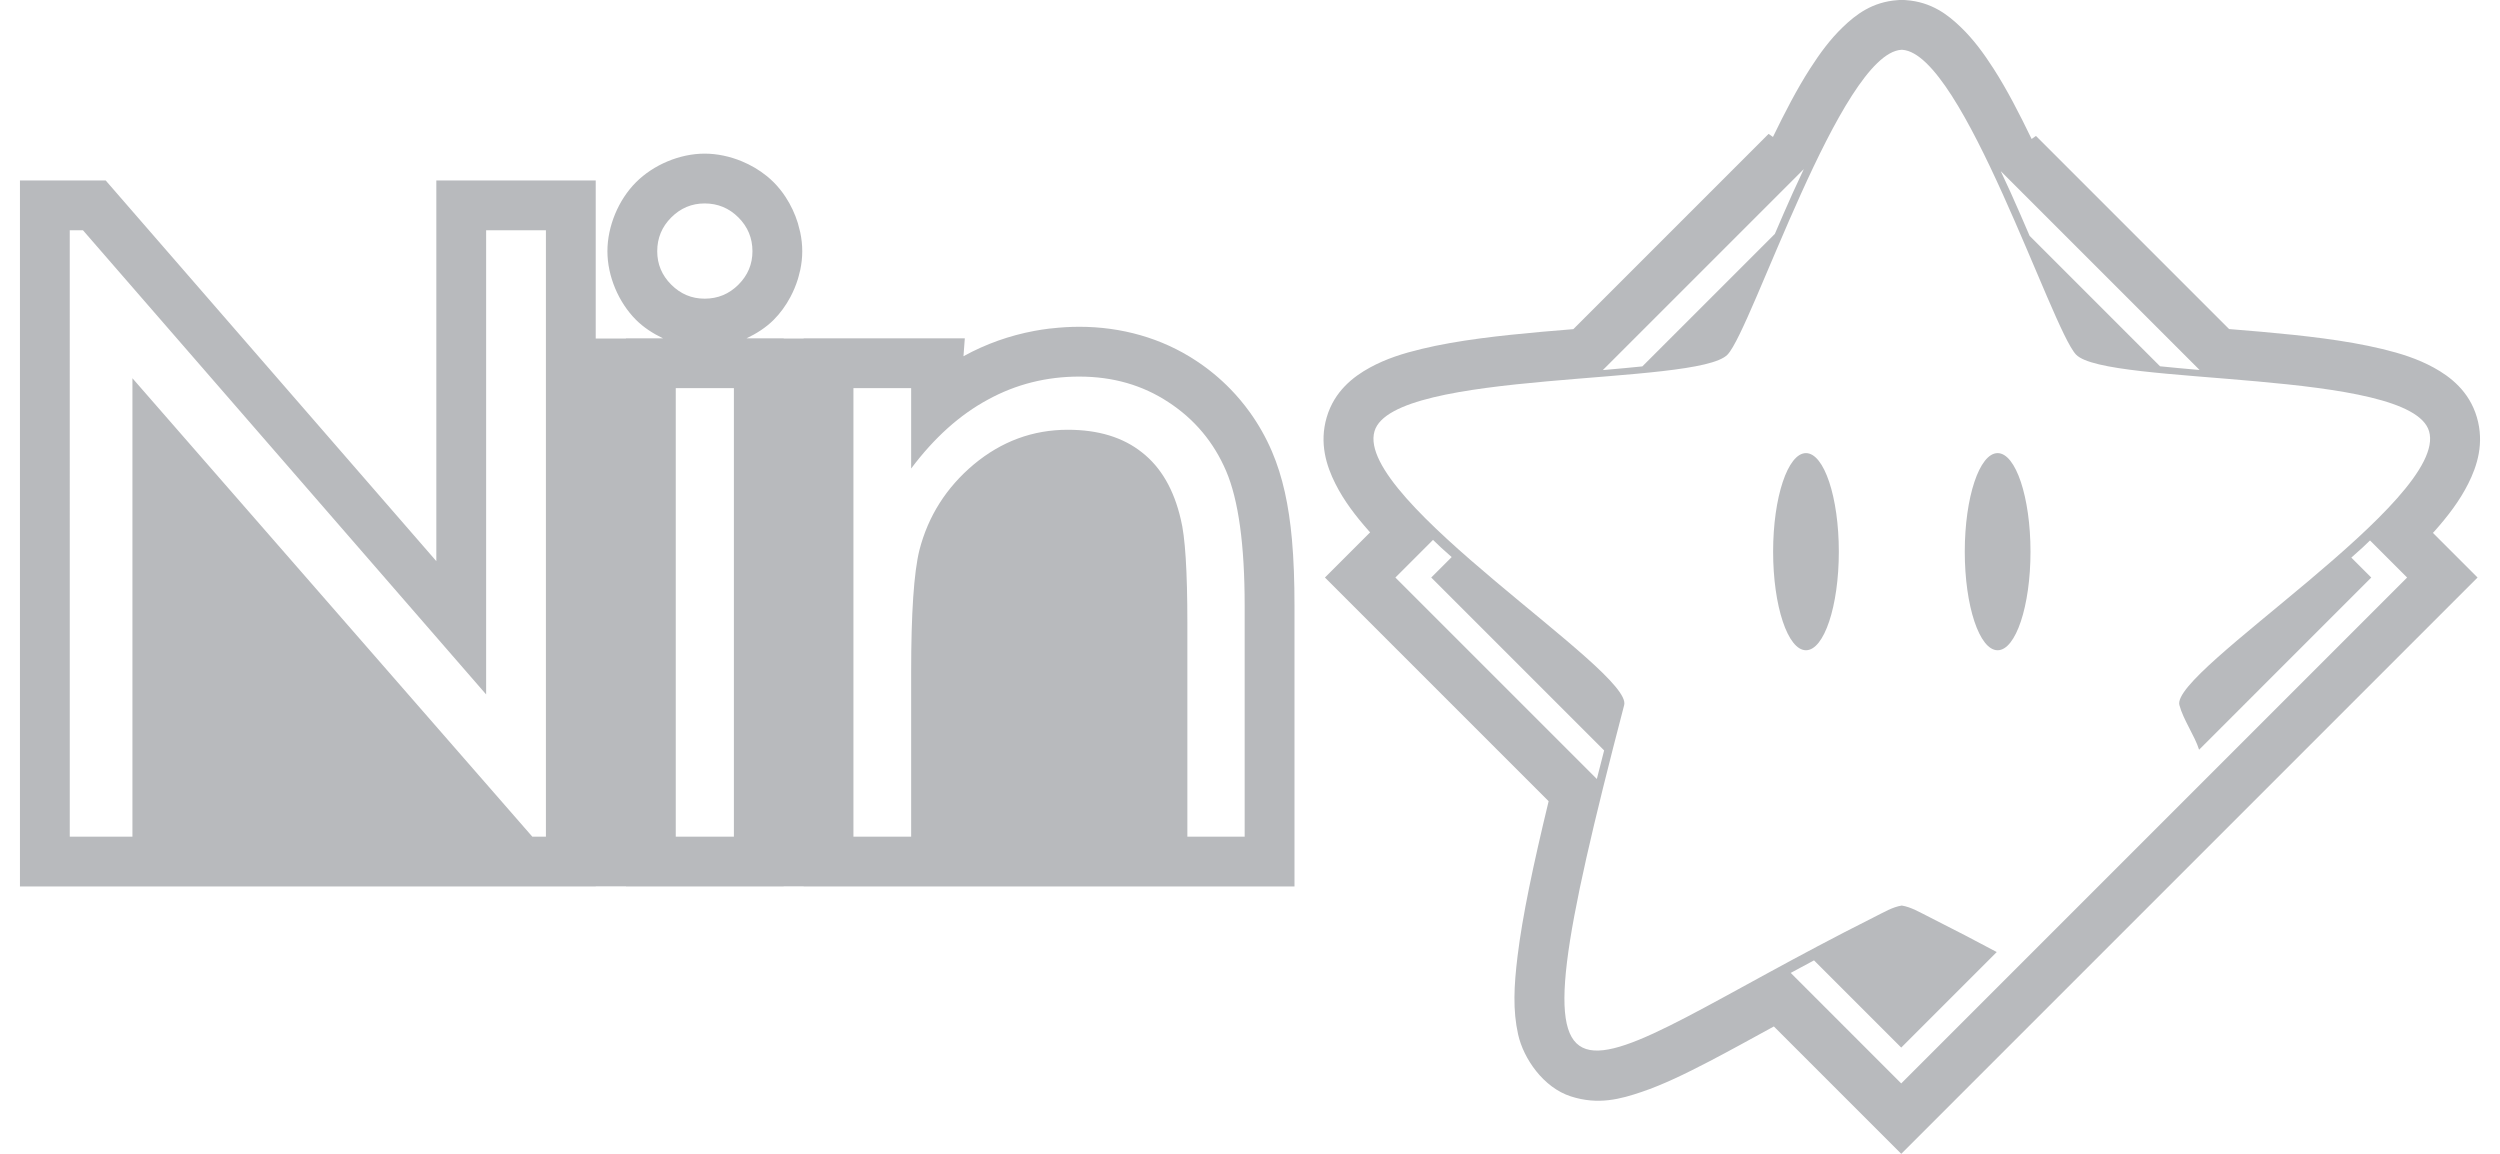
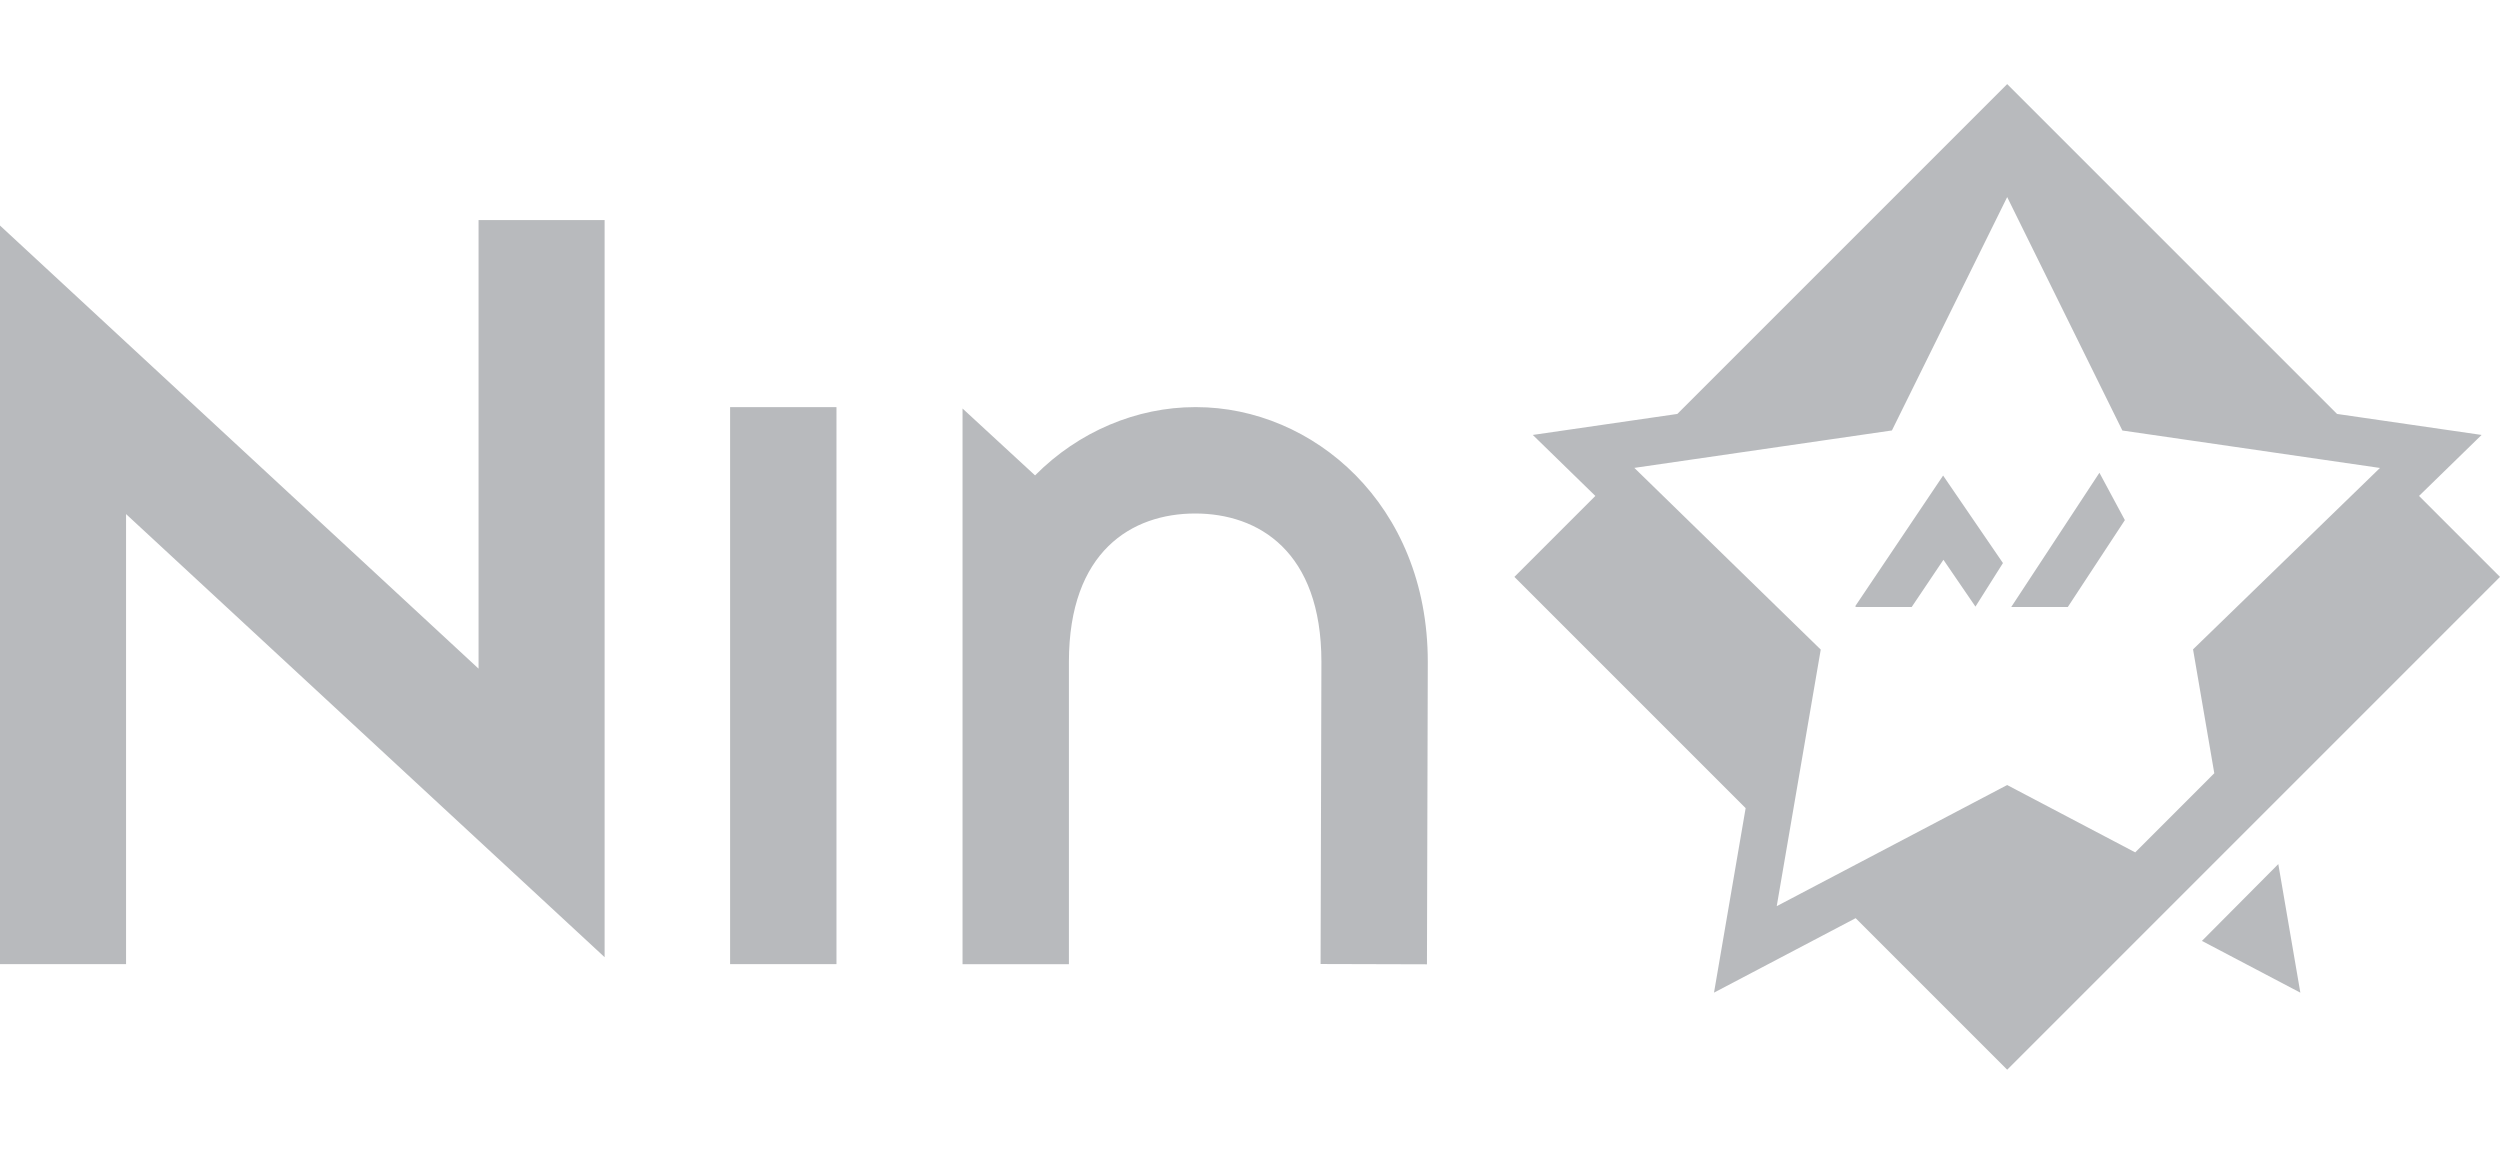
- <svg xmlns="http://www.w3.org/2000/svg" id="a" width="78" height="36" version="1.1" viewBox="0 0 78 36">
-   <g transform="matrix(.070312 0 0 .070312 26.655 -1.0518)" fill="#b8babd" stroke-width="2.452">
-     <path d="m-66.426 83.133c-11.066 0-22.702 4.95-30.445 12.693-7.822 7.822-12.691 19.555-12.691 30.627 0 11.061 4.945 22.699 12.691 30.445 1.68 1.68 3.562 3.194 5.582 4.555 2.02 1.361 4.179 2.569 6.408 3.635h-16.451v0.1h-13.422v-70.164h-70.727v168.94l-146.73-168.94h-38.031v313.29h255.49v-0.043h13.422v0.043h69.994v-0.043h8.852v0.043h217.8v-124.54c0-10.713-0.324-20.497-1.137-29.492-1.354-14.992-4.065-27.791-8.883-39.033-2.655-6.195-5.963-12.036-9.852-17.434-2.592-3.598-5.443-6.999-8.531-10.178-4.632-4.768-9.798-9.035-15.428-12.713-15.12-9.957-33.024-14.961-51.625-14.961-4.168 0-8.302 0.259-12.396 0.723-0.337 0.038-0.679 0.052-1.016 0.094-0.006 8e-4 -0.013 1e-3 -0.02 2e-3 -2.205 0.272-4.395 0.612-6.57 1.018-10.934 2.037-21.459 5.762-31.246 11.135l-0.021 0.012-0.02 0.012c-0.049 0.027-0.088 0.057-0.137 0.084l0.59-7.955h-71.512v0.1h-8.852v-0.1h-16.492c4.468-2.122 8.653-4.811 12.031-8.189h2e-3c2.905-2.904 5.414-6.356 7.418-10.119 1.336-2.509 2.447-5.157 3.299-7.873 0.314-1.003 0.555-2.021 0.797-3.039 0.086-0.361 0.207-0.716 0.283-1.078v-2e-3c0.292-1.383 0.516-2.775 0.666-4.166v-2e-3c0.15-1.392 0.229-2.784 0.229-4.166 0-1.385-0.076-2.78-0.225-4.176-0.148-1.395-0.369-2.791-0.658-4.18-2.56e-4 -1e-3 2.56e-4 -3e-3 0-4e-3 -0.119-0.571-0.3-1.131-0.441-1.699-0.203-0.814-0.382-1.633-0.631-2.438-1.269-4.097-3.12-8.045-5.455-11.604-1.556-2.372-3.326-4.572-5.281-6.527h-2e-3c-0.977-0.977-2.015-1.91-3.106-2.791h-2e-3c-3.272-2.645-7.013-4.841-10.984-6.488-2.647-1.098-5.396-1.952-8.176-2.531-2.78-0.579-5.59-0.883-8.359-0.883zm0 22.1c5.854 0 10.854 2.074 15 6.221 4.147 4.146 6.221 9.146 6.221 15 0 5.732-2.074 10.672-6.221 14.818-4.146 4.146-9.146 6.219-15 6.219-5.732 0-10.672-2.072-14.818-6.219-4.146-4.146-6.219-9.086-6.219-14.818 0-5.854 2.072-10.854 6.219-15 4.147-4.146 9.086-6.221 14.818-6.221zm-281.72 11.893h5.856l178.91 205.98v-205.98h26.525v269.09h-6.037l-177.44-203.42v203.42h-27.807zm448 64.939c14.879 0 28.048 3.783 39.512 11.344 11.586 7.561 20.123 17.742 25.611 30.547 5.488 12.805 8.232 32.746 8.232 59.82v102.44h-25.428v-94.941c0-22.928-0.976-38.235-2.928-45.918-3.049-13.171-8.781-23.049-17.195-29.635-8.415-6.707-19.391-10.061-32.928-10.061-15.488 0-29.391 5.123-41.709 15.367-12.196 10.244-20.244 22.926-24.146 38.049-2.439 9.878-3.66 27.928-3.66 54.148v72.99h-25.609v-199.03h25.609v35.672c10.244-13.659 21.586-23.843 34.025-30.551 12.439-6.83 25.979-10.244 40.613-10.244zm-179.09 5.123h25.795v199.03h-25.795z" color="#000000" stroke-width="2.452" style="paint-order:markers stroke fill" />
-     <path d="m463.82 14.959-0.734 0.049c-11.476 0.765-18.784 6.541-24.434 11.975-5.65 5.434-10.151 11.576-14.531 18.385-5.849 9.093-11.257 19.577-16.492 30.361l-1.938-1.363-86.65 86.65c-4.623 0.381-9.086 0.733-13.807 1.158-18.591 1.674-37.306 3.705-53.551 7.629-8.122 1.962-15.654 4.291-22.943 8.283-7.29 3.992-15.712 10.442-19.109 21.971h-2e-3c-3.422 11.612-0.097 21.722 3.801 29.486 3.898 7.764 9.038 14.404 14.924 21.066 0.166 0.188 0.364 0.374 0.531 0.562l-20.059 20.059 99.262 99.26c-6.864 28.383-11.646 51.105-13.783 68.703-1.617 13.314-2.157 24.022 0.24 34.773 2.397 10.751 11.218 23.572 23.389 27.5 12.171 3.928 22.078 1.197 31.5-2.002 9.422-3.199 19.028-7.853 29.971-13.547 8.507-4.426 18.499-9.942 28.629-15.484l56.523 56.525 255.73-255.73-19.807-19.805c0.243-0.272 0.526-0.541 0.766-0.812 5.886-6.663 11.028-13.303 14.926-21.068 3.896-7.763 7.217-17.871 3.797-29.479-3.395-11.53-11.818-17.984-19.107-21.977-7.29-3.993-14.822-6.321-22.943-8.283-16.244-3.924-34.959-5.955-53.549-7.629-4.9-0.441-9.54-0.807-14.332-1.201l-85.703-85.697-1.928 1.353c-5.366-11.108-10.911-21.917-16.924-31.262-4.381-6.809-8.884-12.953-14.535-18.387-5.652-5.434-12.961-11.208-24.436-11.973l-0.734-0.049zm0.736 22.1h0.486c26.91 1.794 66.131 123.71 77.064 135.23 13.351 14.065 148.51 6.328 156.66 34.02 8.961 30.387-114.74 106.36-110.79 121.5 1.695 6.498 6.866 13.721 8.742 19.828 26.37-26.371 50.847-50.849 76.4-76.402l-8.846-8.846c1.654-1.478 3.358-2.958 4.961-4.432 1.162-1.069 2.204-2.118 3.332-3.184l16.461 16.461-224.48 224.48-49.039-49.039c3.396-1.837 6.761-3.66 10.34-5.566l38.699 38.699c12.601-12.602 28.749-28.751 42.391-42.393-9.124-4.87-18.819-9.944-29.168-15.139-5.531-2.773-8.767-4.783-12.98-5.494-4.215 0.71-7.444 2.721-12.967 5.494-136.56 68.554-165.66 118.06-110.21-94.465 3.951-15.141-119.75-91.109-110.79-121.5 8.161-27.691 143.32-19.954 156.67-34.02 10.935-11.519 50.157-133.43 77.057-135.23zm-43.238 52.936c-1.624 3.437-3.239 6.902-4.82 10.398-2.797 6.185-5.42 12.299-8.027 18.355l-58.795 58.793c-5.136 0.501-10.104 1.016-15.779 1.484-0.567 0.051-1.187 0.104-1.756 0.146zm87.391 0.908 88.225 88.219c-0.398-0.032-0.827-0.065-1.225-0.096-5.87-0.484-11.031-1.012-16.318-1.533l-57.873-57.873c-2.72-6.326-5.481-12.746-8.41-19.225-1.444-3.191-2.919-6.349-4.398-9.492zm-86.428 125.12c-8.051 0-14.578 19.582-14.578 43.738 1e-5 24.156 6.528 43.738 14.578 43.738 8.052 0 14.578-19.582 14.578-43.738-1e-5 -24.156-6.526-43.738-14.578-43.738zm85.045 0c-8.062 0-14.58 19.582-14.58 43.738 0 24.156 6.519 43.738 14.58 43.738 8.043 0 14.582-19.582 14.582-43.738 0-24.156-6.539-43.738-14.582-43.738zm-250.54 38.506c1.211 1.143 2.333 2.273 3.582 3.422 1.519 1.397 3.138 2.8 4.703 4.201l-9.078 9.078 76.723 76.721c-1.068 4.193-2.248 8.711-3.234 12.674l-89.395-89.395z" />
-   </g>
+ <svg xmlns="http://www.w3.org/2000/svg" width="78" height="36" version="1.1" viewBox="0 0 78 36">
+   <path d="m62.624 2.624-10.291 10.291-4.51 0.655 1.952 1.903-2.526 2.526 7.215 7.215-0.987 5.756 4.419-2.323 4.728 4.728 15.376-15.376-2.526-2.526 1.952-1.903-4.51-0.655zm0 3.525 3.594 7.283 8.037 1.168-5.832 5.66 0.663 3.865-2.467 2.469-3.996-2.101-7.189 3.779 1.373-8.005-5.816-5.669 8.037-1.168zm-47.693 0.717v13.996l-14.931-13.825v23.044l3.933 9e-6 -1.71e-5 -14.042 14.931 13.825v-22.998zm7.848 5.836-9e-6 17.379 3.319 9e-6 2.5e-5 -17.379zm14.509 3.16e-4c-1.816 0-3.633 0.756-4.994 2.13l-2.263-2.087v17.337l3.319-2.5e-5v-9.432c0-3.453 1.968-4.629 3.939-4.629 1.971 0 3.939 1.175 3.939 4.628l-0.026 9.428 3.319 0.009 0.026-9.434v-0.003c0-4.931-3.599-7.947-7.227-7.947zm28.214 2.048-2.752 4.189 1.765 5.9e-5 1.781-2.712zm-4.877 0.087-2.744 4.08 0.033 0.022h1.73l0.991-1.474 0.999 1.461 0.858-1.359zm10.458 12.122-2.383 2.397 3.071 1.615z" color="#000000" fill="#b8babd" style="paint-order:markers stroke fill" />
</svg>
